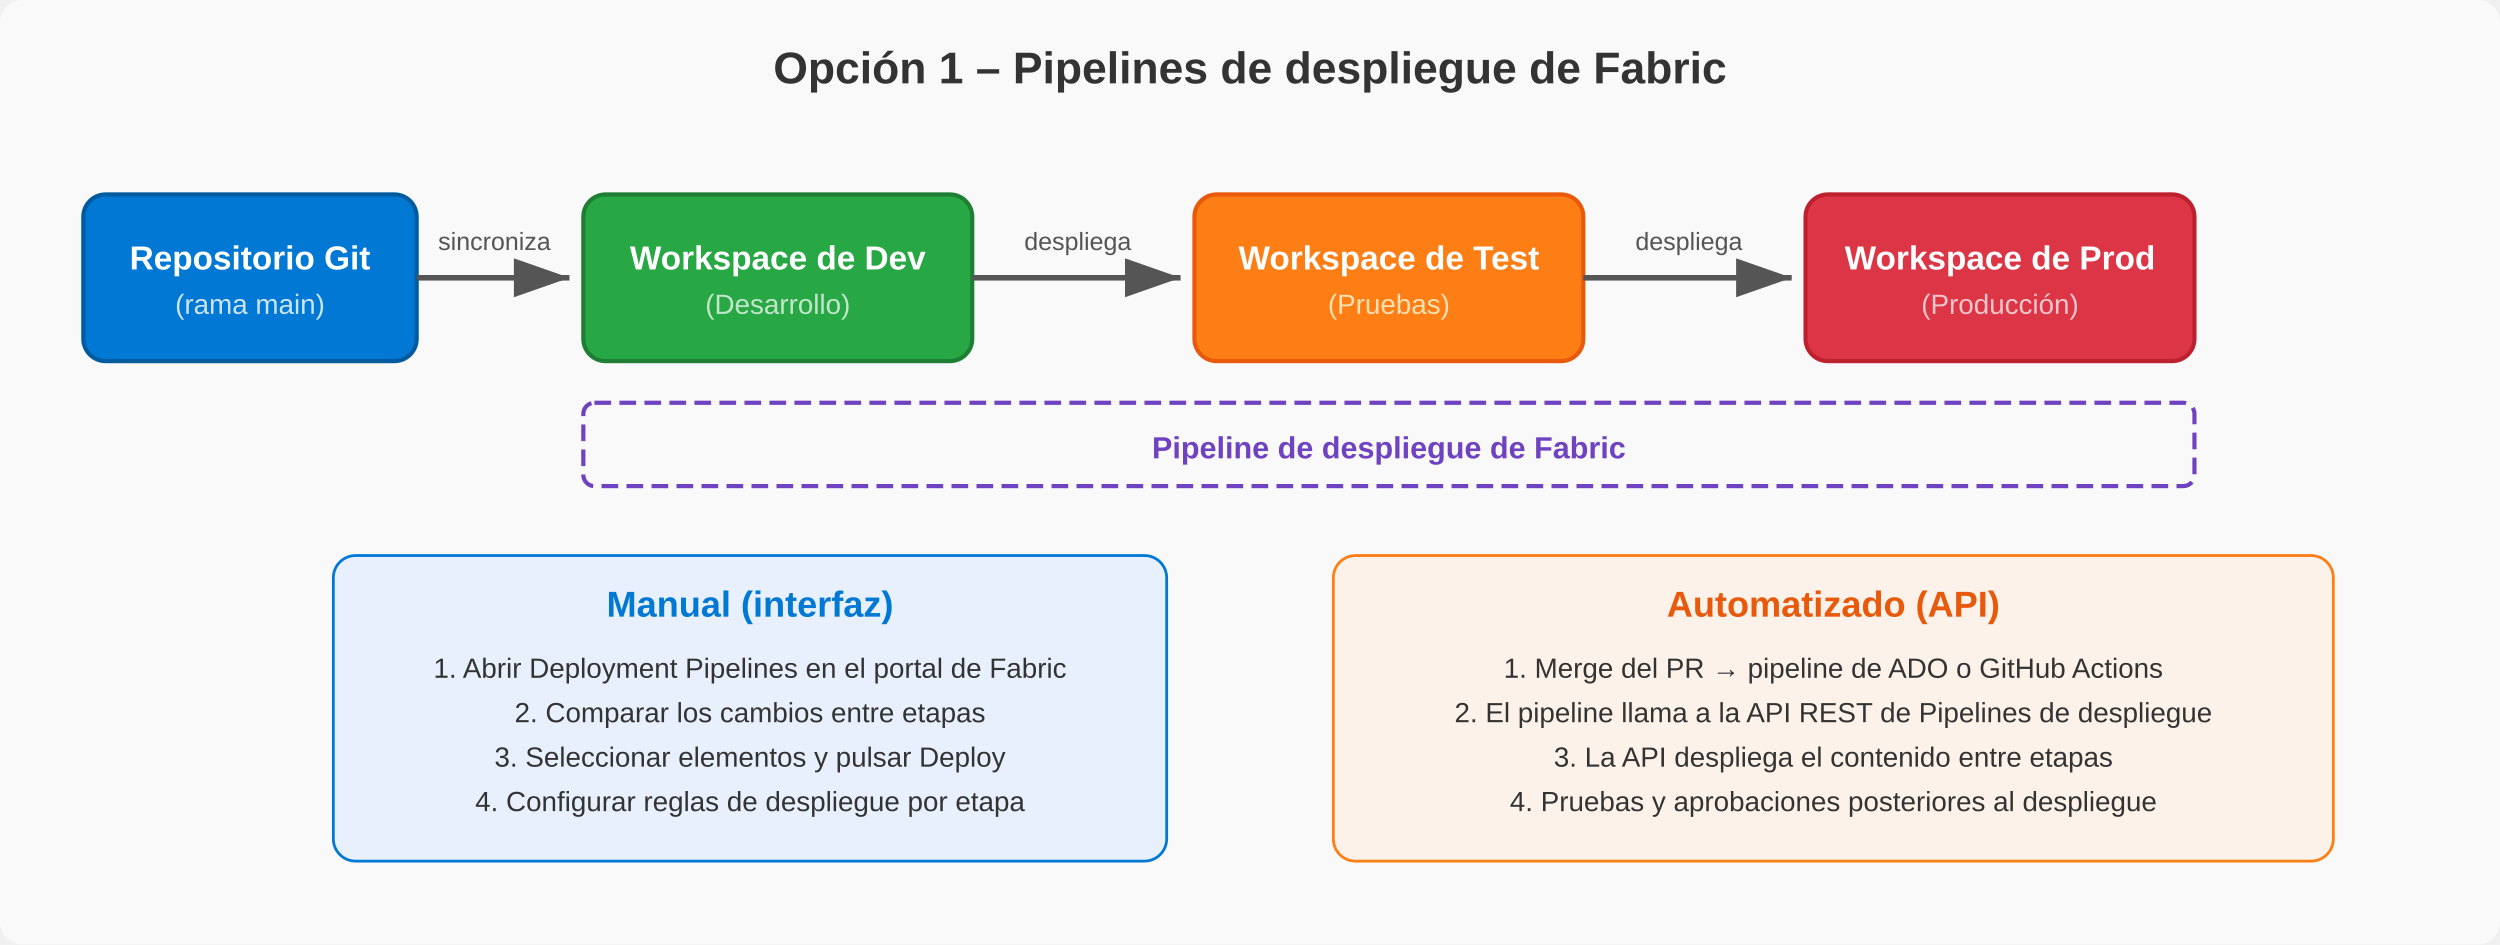
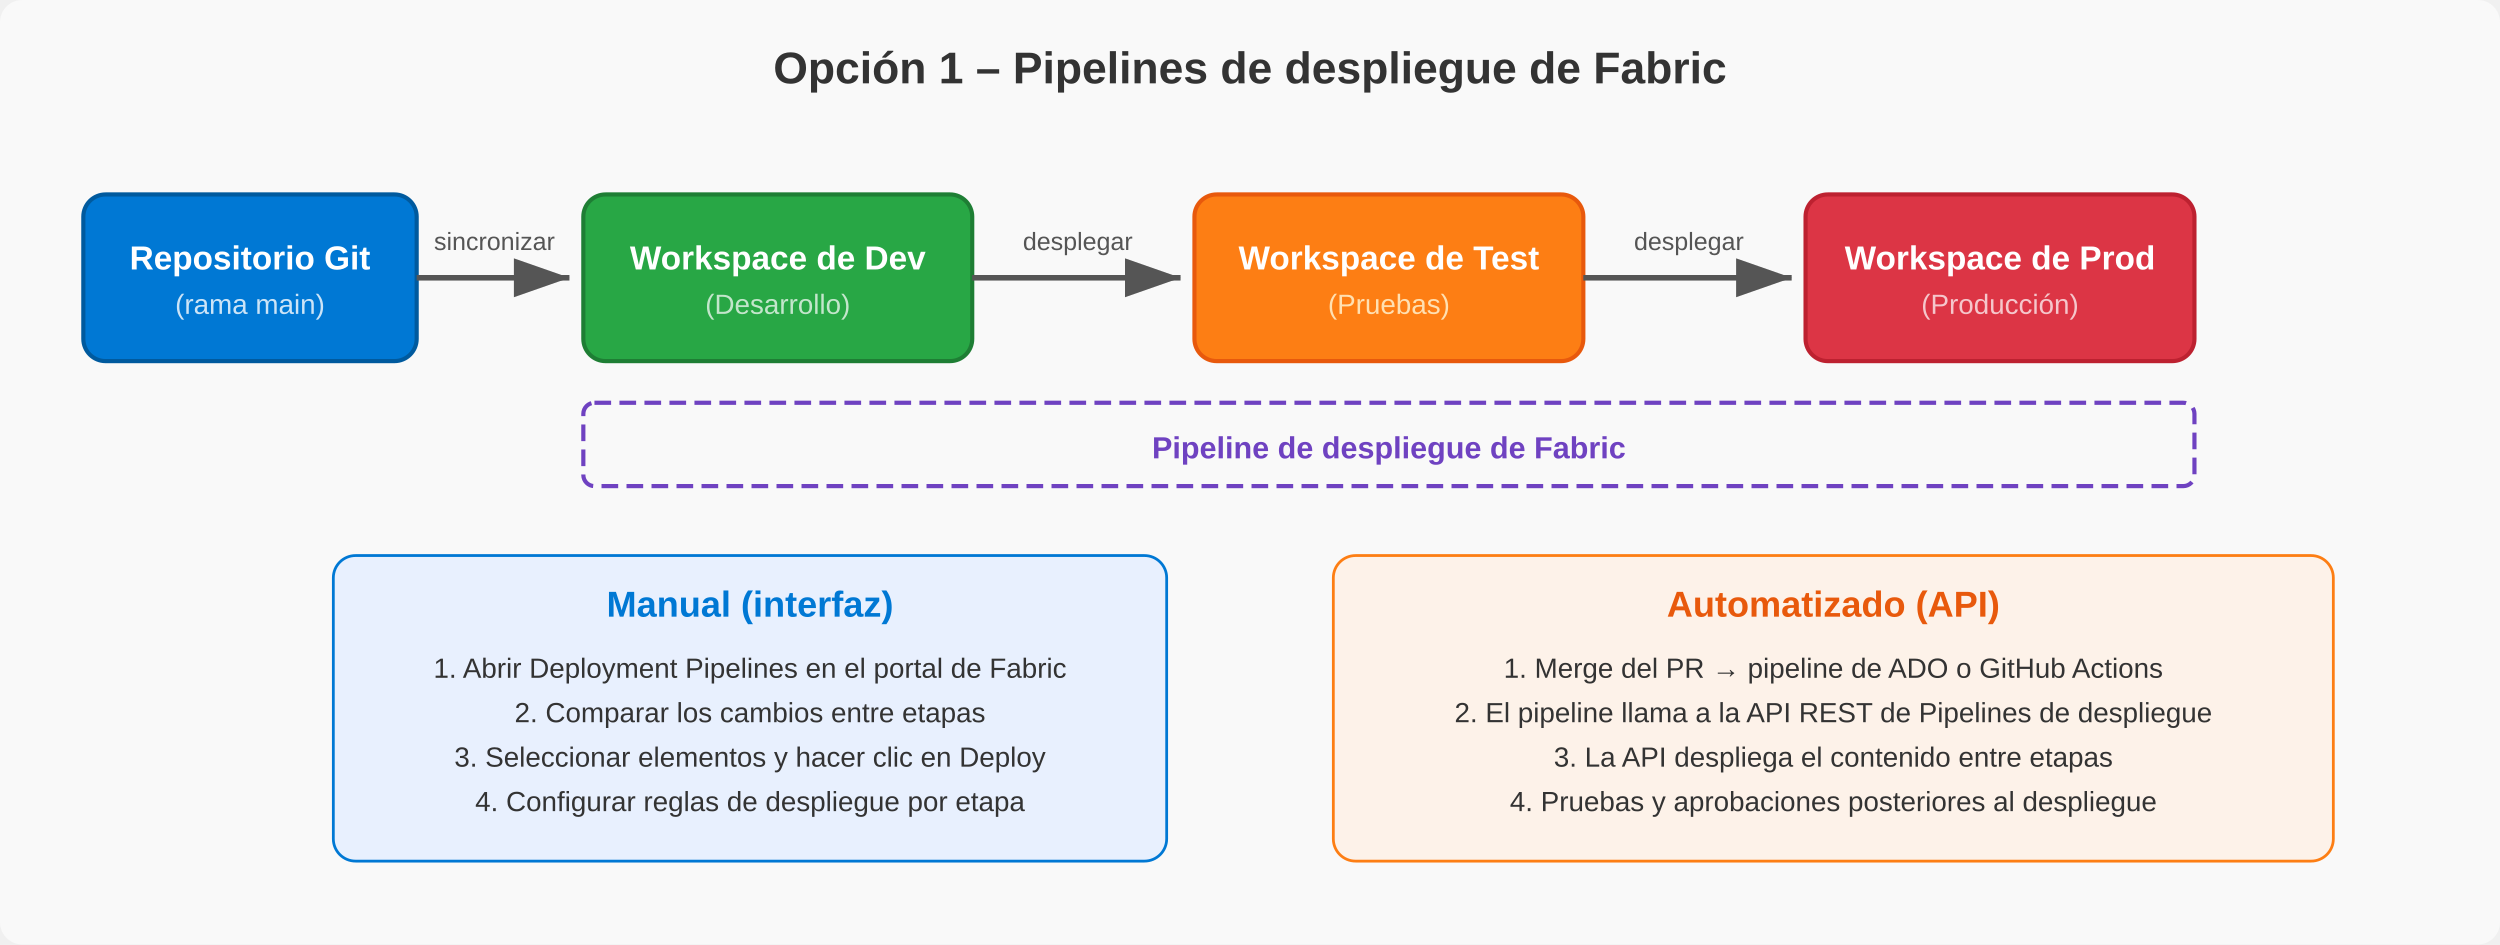
<svg xmlns="http://www.w3.org/2000/svg" viewBox="0 0 900 340" font-family="Segoe UI, Arial, sans-serif">
  <rect width="900" height="340" fill="#f9f9f9" rx="8" />
  <text x="450" y="30" text-anchor="middle" font-size="16" font-weight="bold" fill="#333">Opción 1 – Pipelines de despliegue de Fabric</text>
  <rect x="30" y="70" width="120" height="60" rx="8" fill="#0078d4" stroke="#005a9e" stroke-width="1.5" />
  <text x="90" y="97" text-anchor="middle" font-size="12" fill="#fff" font-weight="bold">Repositorio Git</text>
  <text x="90" y="113" text-anchor="middle" font-size="10" fill="#cce4f7">(rama main)</text>
  <line x1="150" y1="100" x2="205" y2="100" stroke="#555" stroke-width="2" marker-end="url(#arrow)" />
-   <text x="178" y="90" text-anchor="middle" font-size="9" fill="#555">sincroniza</text>
+   <text x="178" y="90" text-anchor="middle" font-size="9" fill="#555">sincronizar</text>
  <rect x="210" y="70" width="140" height="60" rx="8" fill="#28a745" stroke="#1e7e34" stroke-width="1.5" />
  <text x="280" y="97" text-anchor="middle" font-size="12" fill="#fff" font-weight="bold">Workspace de Dev</text>
  <text x="280" y="113" text-anchor="middle" font-size="10" fill="#c3e6cb">(Desarrollo)</text>
  <line x1="350" y1="100" x2="425" y2="100" stroke="#555" stroke-width="2" marker-end="url(#arrow)" />
-   <text x="388" y="90" text-anchor="middle" font-size="9" fill="#555">despliega</text>
+   <text x="388" y="90" text-anchor="middle" font-size="9" fill="#555">desplegar</text>
  <rect x="430" y="70" width="140" height="60" rx="8" fill="#fd7e14" stroke="#e8590c" stroke-width="1.5" />
  <text x="500" y="97" text-anchor="middle" font-size="12" fill="#fff" font-weight="bold">Workspace de Test</text>
  <text x="500" y="113" text-anchor="middle" font-size="10" fill="#ffe0b2">(Pruebas)</text>
  <line x1="570" y1="100" x2="645" y2="100" stroke="#555" stroke-width="2" marker-end="url(#arrow)" />
-   <text x="608" y="90" text-anchor="middle" font-size="9" fill="#555">despliega</text>
+   <text x="608" y="90" text-anchor="middle" font-size="9" fill="#555">desplegar</text>
  <rect x="650" y="70" width="140" height="60" rx="8" fill="#dc3545" stroke="#bd2130" stroke-width="1.5" />
  <text x="720" y="97" text-anchor="middle" font-size="12" fill="#fff" font-weight="bold">Workspace de Prod</text>
  <text x="720" y="113" text-anchor="middle" font-size="10" fill="#f5c6cb">(Producción)</text>
  <rect x="210" y="145" width="580" height="30" rx="4" fill="none" stroke="#6f42c1" stroke-width="1.5" stroke-dasharray="6,3" />
  <text x="500" y="165" text-anchor="middle" font-size="11" fill="#6f42c1" font-weight="bold">Pipeline de despliegue de Fabric</text>
  <rect x="120" y="200" width="300" height="110" rx="8" fill="#e8f0fe" stroke="#0078d4" stroke-width="1" />
  <text x="270" y="222" text-anchor="middle" font-size="13" font-weight="bold" fill="#0078d4">Manual (interfaz)</text>
  <text x="270" y="244" text-anchor="middle" font-size="10" fill="#333">1. Abrir Deployment Pipelines en el portal de Fabric</text>
  <text x="270" y="260" text-anchor="middle" font-size="10" fill="#333">2. Comparar los cambios entre etapas</text>
-   <text x="270" y="276" text-anchor="middle" font-size="10" fill="#333">3. Seleccionar elementos y pulsar Deploy</text>
+   <text x="270" y="276" text-anchor="middle" font-size="10" fill="#333">3. Seleccionar elementos y hacer clic en Deploy</text>
  <text x="270" y="292" text-anchor="middle" font-size="10" fill="#333">4. Configurar reglas de despliegue por etapa</text>
  <rect x="480" y="200" width="360" height="110" rx="8" fill="#fdf2e9" stroke="#fd7e14" stroke-width="1" />
  <text x="660" y="222" text-anchor="middle" font-size="13" font-weight="bold" fill="#e8590c">Automatizado (API)</text>
  <text x="660" y="244" text-anchor="middle" font-size="10" fill="#333">1. Merge del PR → pipeline de ADO o GitHub Actions</text>
  <text x="660" y="260" text-anchor="middle" font-size="10" fill="#333">2. El pipeline llama a la API REST de Pipelines de despliegue</text>
  <text x="660" y="276" text-anchor="middle" font-size="10" fill="#333">3. La API despliega el contenido entre etapas</text>
  <text x="660" y="292" text-anchor="middle" font-size="10" fill="#333">4. Pruebas y aprobaciones posteriores al despliegue</text>
  <defs>
    <marker id="arrow" markerWidth="10" markerHeight="7" refX="10" refY="3.5" orient="auto">
      <polygon points="0 0, 10 3.5, 0 7" fill="#555" />
    </marker>
  </defs>
</svg>
